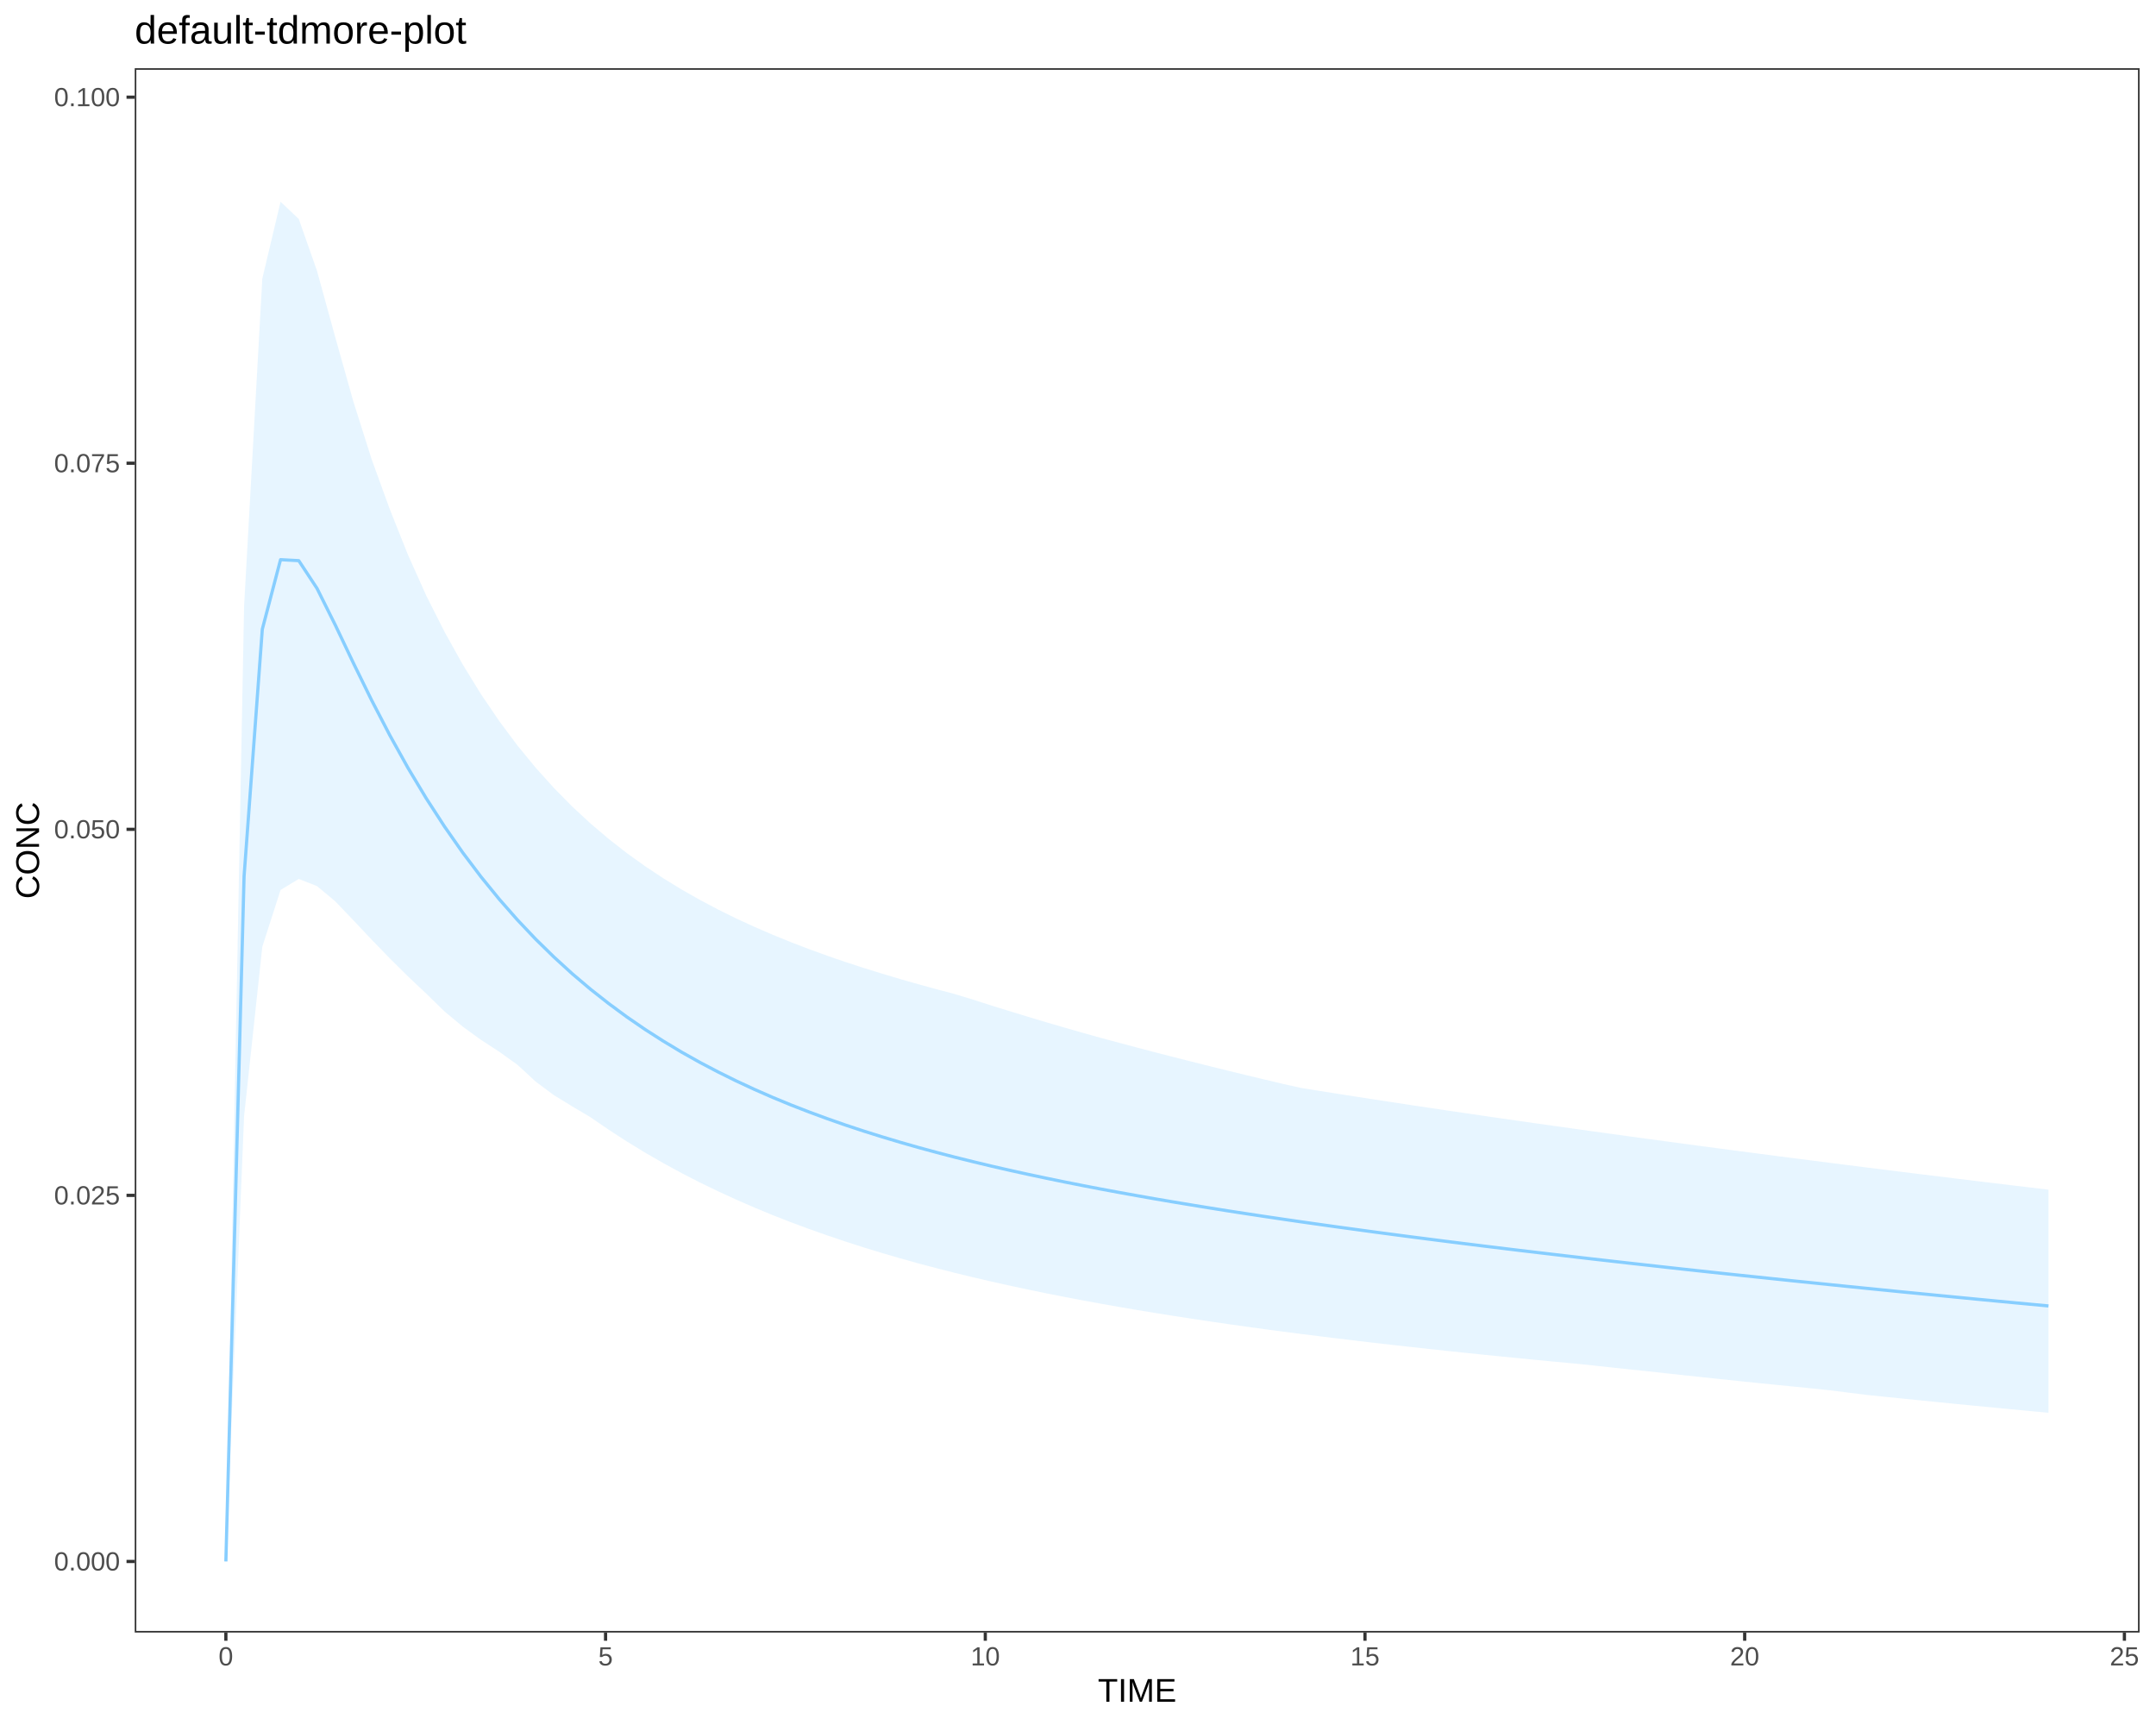
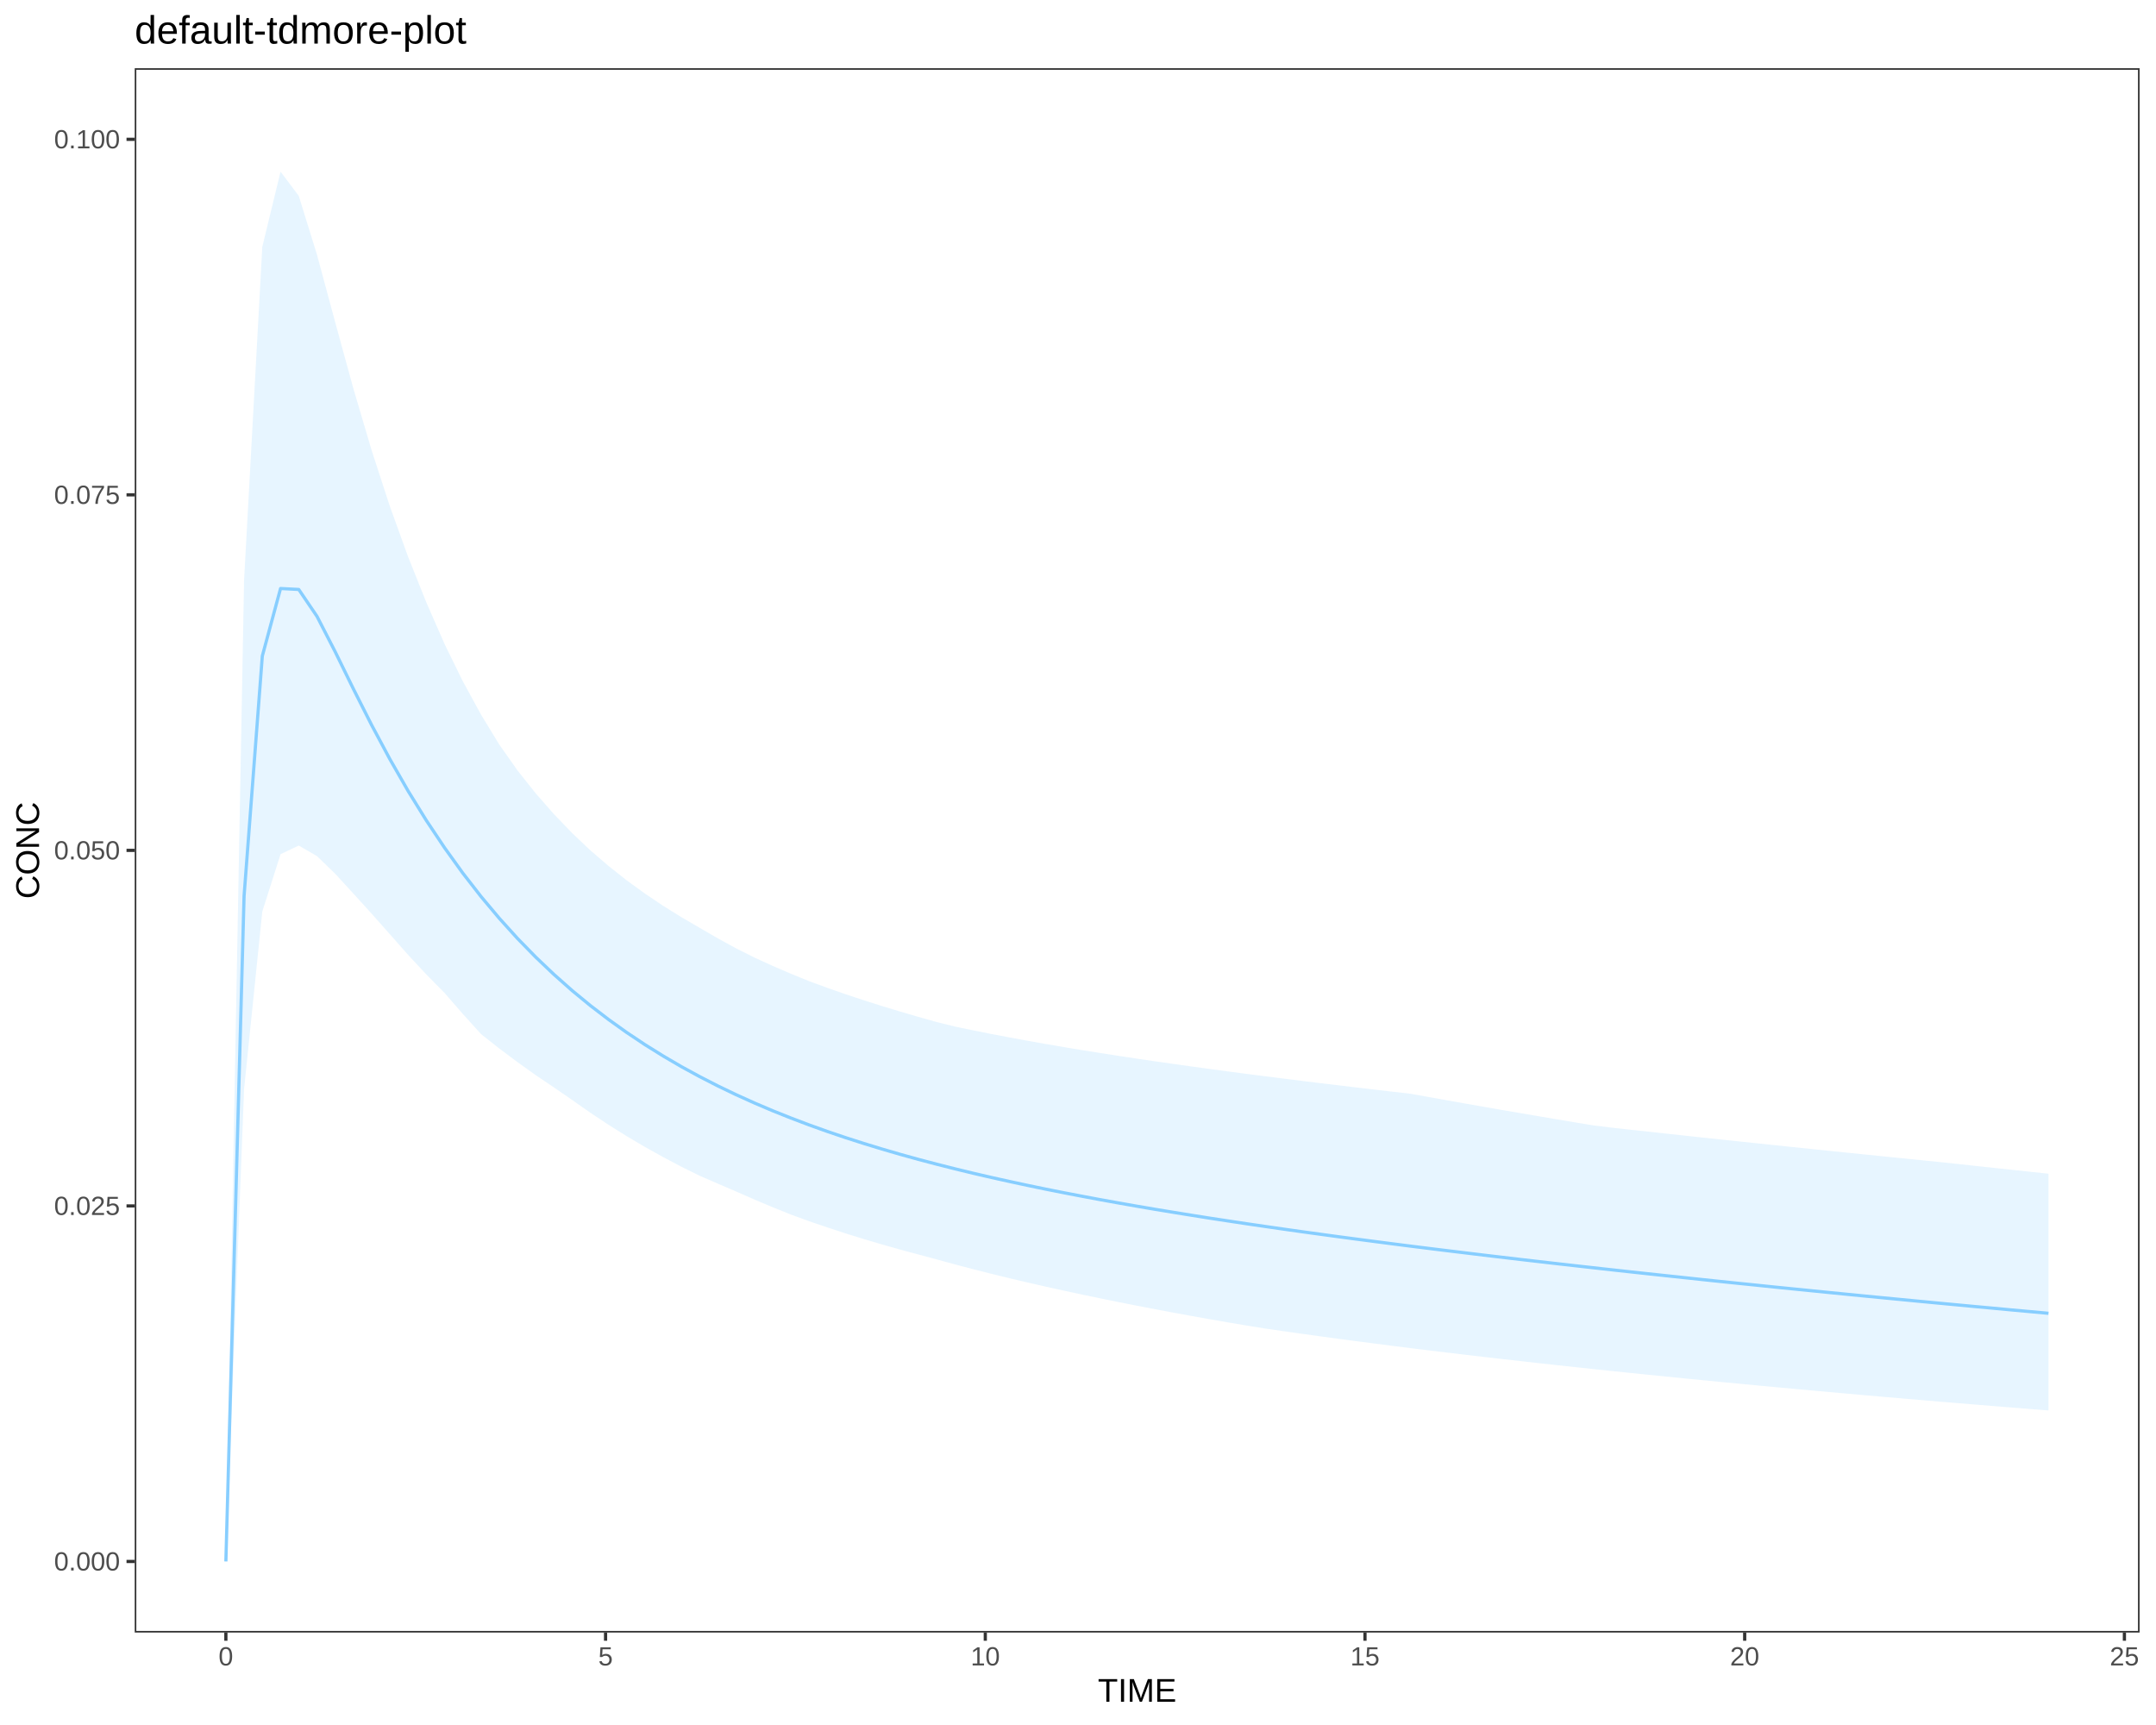
<svg xmlns="http://www.w3.org/2000/svg" viewBox="0 0 720.00 576.00">
  <defs>
    <style type="text/css">
    line, polyline, polygon, path, rect, circle {
      fill: none;
      stroke: #000000;
      stroke-linecap: round;
      stroke-linejoin: round;
      stroke-miterlimit: 10.00;
    }
  </style>
  </defs>
  <rect width="100%" height="100%" style="stroke: none; fill: #FFFFFF;" />
  <rect x="0.00" y="0.00" width="720.00" height="576.00" style="stroke-width: 1.07; stroke: #FFFFFF; fill: #FFFFFF;" />
  <defs>
    <clipPath id="cpNDQuOTl8NzE0LjUyfDU0NS4xM3wyMi43Nw==">
      <rect x="44.99" y="22.77" width="669.53" height="522.36" />
    </clipPath>
  </defs>
  <rect x="44.99" y="22.77" width="669.53" height="522.36" style="stroke-width: 1.07; stroke: none; fill: #FFFFFF;" clip-path="url(#cpNDQuOTl8NzE0LjUyfDU0NS4xM3wyMi43Nw==)" />
-   <polyline points="75.43,521.39 81.51,292.60 87.60,210.10 93.69,186.88 99.77,187.21 105.86,196.46 111.95,208.67 118.03,221.44 124.12,233.85 130.21,245.57 136.29,256.50 142.38,266.64 148.47,276.03 154.55,284.73 160.64,292.79 166.73,300.26 172.81,307.18 178.90,313.61 184.99,319.57 191.07,325.12 197.16,330.28 203.25,335.08 209.33,339.56 215.42,343.74 221.51,347.64 227.59,351.30 233.68,354.72 239.77,357.92 245.85,360.93 251.94,363.76 258.03,366.43 264.11,368.94 270.20,371.31 276.29,373.55 282.37,375.68 288.46,377.69 294.55,379.60 300.63,381.42 306.72,383.16 312.80,384.81 318.89,386.40 324.98,387.91 331.06,389.37 337.15,390.77 343.24,392.11 349.32,393.40 355.41,394.65 361.50,395.86 367.58,397.03 373.67,398.16 379.76,399.26 385.84,400.33 391.93,401.37 398.02,402.38 404.10,403.37 410.19,404.34 416.28,405.28 422.36,406.20 428.45,407.10 434.54,407.99 440.62,408.85 446.71,409.71 452.80,410.54 458.88,411.37 464.97,412.18 471.06,412.98 477.14,413.76 483.23,414.54 489.32,415.30 495.40,416.06 501.49,416.80 507.58,417.54 513.66,418.26 519.75,418.98 525.84,419.69 531.92,420.40 538.01,421.09 544.10,421.78 550.18,422.46 556.27,423.14 562.36,423.81 568.44,424.47 574.53,425.13 580.62,425.78 586.70,426.42 592.79,427.06 598.88,427.70 604.96,428.32 611.05,428.95 617.13,429.57 623.22,430.18 629.31,430.79 635.39,431.40 641.48,431.99 647.57,432.59 653.65,433.18 659.74,433.77 665.83,434.35 671.91,434.93 678.00,435.50 684.09,436.07 " style="stroke-width: 1.07; stroke: #87CEFF; stroke-linecap: butt;" clip-path="url(#cpNDQuOTl8NzE0LjUyfDU0NS4xM3wyMi43Nw==)" />
-   <polygon points="75.43,521.39 81.51,202.51 87.60,93.04 93.69,67.37 99.77,73.11 105.86,90.43 111.95,112.57 118.03,134.17 124.12,153.39 130.21,170.15 136.29,185.38 142.38,198.95 148.47,211.01 154.55,221.93 160.64,231.82 166.73,240.79 172.81,248.95 178.90,256.36 184.99,263.12 191.07,269.29 197.16,274.93 203.25,280.11 209.33,284.86 215.42,289.23 221.51,293.27 227.59,297.00 233.68,300.46 239.77,303.68 245.85,306.69 251.94,309.49 258.03,312.12 264.11,314.60 270.20,316.93 276.29,319.14 282.37,321.23 288.46,323.22 294.55,325.11 300.63,326.93 306.72,328.66 312.80,330.33 318.89,331.94 324.98,333.80 331.06,335.75 337.15,337.64 343.24,339.50 349.32,341.32 355.41,343.10 361.50,344.85 367.58,346.55 373.67,348.19 379.76,349.81 385.84,351.40 391.93,352.97 398.02,354.51 404.10,356.04 410.19,357.54 416.28,359.02 422.36,360.48 428.45,361.93 434.54,363.29 440.62,364.26 446.71,365.23 452.80,366.18 458.88,367.12 464.97,368.05 471.06,368.98 477.14,369.89 483.23,370.80 489.32,371.69 495.40,372.58 501.49,373.47 507.58,374.34 513.66,375.21 519.75,376.07 525.84,376.92 531.92,377.77 538.01,378.61 544.10,379.45 550.18,380.28 556.27,381.10 562.36,381.92 568.44,382.74 574.53,383.54 580.62,384.35 586.70,385.14 592.79,385.94 598.88,386.72 604.96,387.50 611.05,388.28 617.13,389.05 623.22,389.82 629.31,390.58 635.39,391.34 641.48,392.10 647.57,392.84 653.65,393.59 659.74,394.33 665.83,395.06 671.91,395.80 678.00,396.52 684.09,397.25 684.09,471.74 678.00,471.18 671.91,470.60 665.83,470.02 659.74,469.43 653.65,468.84 647.57,468.23 641.48,467.62 635.39,467.00 629.31,466.39 623.22,465.76 617.13,465.00 611.05,464.23 604.96,463.60 598.88,462.99 592.79,462.38 586.70,461.77 580.62,461.14 574.53,460.51 568.44,459.86 562.36,459.21 556.27,458.55 550.18,457.87 544.10,457.24 538.01,456.60 531.92,455.93 525.84,455.31 519.75,454.74 513.66,454.16 507.58,453.56 501.49,452.96 495.40,452.35 489.32,451.72 483.23,451.08 477.14,450.43 471.06,449.76 464.97,449.08 458.88,448.39 452.80,447.67 446.71,446.94 440.62,446.19 434.54,445.43 428.45,444.64 422.36,443.83 416.28,443.00 410.19,442.14 404.10,441.25 398.02,440.34 391.93,439.40 385.84,438.43 379.76,437.43 373.67,436.39 367.58,435.31 361.50,434.20 355.41,433.04 349.32,431.84 343.24,430.58 337.15,429.28 331.06,427.92 324.98,426.51 318.89,425.03 312.80,423.48 306.72,421.87 300.63,420.17 294.55,418.40 288.46,416.54 282.37,414.58 276.29,412.53 270.20,410.38 264.11,408.12 258.03,405.74 251.94,403.22 245.85,400.57 239.77,397.77 233.68,394.82 227.59,391.69 221.51,388.38 215.42,384.87 209.33,381.15 203.25,377.21 197.16,373.03 191.07,369.42 184.99,365.70 178.90,361.17 172.81,355.55 166.73,351.19 160.64,347.23 154.55,342.81 148.47,337.75 142.38,331.81 136.29,326.07 130.21,320.05 124.12,313.77 118.03,307.32 111.95,300.96 105.86,295.88 99.77,293.49 93.69,297.17 87.60,316.12 81.51,372.72 75.43,521.39 " style="stroke-width: 0.00; stroke: none; fill: #87CEFF; fill-opacity: 0.20;" clip-path="url(#cpNDQuOTl8NzE0LjUyfDU0NS4xM3wyMi43Nw==)" />
-   <polyline points="75.43,521.39 81.51,202.51 87.60,93.04 93.69,67.37 99.77,73.11 105.86,90.43 111.95,112.57 118.03,134.17 124.12,153.39 130.21,170.15 136.29,185.38 142.38,198.95 148.47,211.01 154.55,221.93 160.64,231.82 166.73,240.79 172.81,248.95 178.90,256.36 184.99,263.12 191.07,269.29 197.16,274.93 203.25,280.11 209.33,284.86 215.42,289.23 221.51,293.27 227.59,297.00 233.68,300.46 239.77,303.68 245.85,306.69 251.94,309.49 258.03,312.12 264.11,314.60 270.20,316.93 276.29,319.14 282.37,321.23 288.46,323.22 294.55,325.11 300.63,326.93 306.72,328.66 312.80,330.33 318.89,331.94 324.98,333.80 331.06,335.75 337.15,337.64 343.24,339.50 349.32,341.32 355.41,343.10 361.50,344.85 367.58,346.55 373.67,348.19 379.76,349.81 385.84,351.40 391.93,352.97 398.02,354.51 404.10,356.04 410.19,357.54 416.28,359.02 422.36,360.48 428.45,361.93 434.54,363.29 440.62,364.26 446.71,365.23 452.80,366.18 458.88,367.12 464.97,368.05 471.06,368.98 477.14,369.89 483.23,370.80 489.32,371.69 495.40,372.58 501.49,373.47 507.58,374.34 513.66,375.21 519.75,376.07 525.84,376.92 531.92,377.77 538.01,378.61 544.10,379.45 550.18,380.28 556.27,381.10 562.36,381.92 568.44,382.74 574.53,383.54 580.62,384.35 586.70,385.14 592.79,385.94 598.88,386.72 604.96,387.50 611.05,388.28 617.13,389.05 623.22,389.82 629.31,390.58 635.39,391.34 641.48,392.10 647.57,392.84 653.65,393.59 659.74,394.33 665.83,395.06 671.91,395.80 678.00,396.52 684.09,397.25 " style="stroke-width: 1.07; stroke: none;" clip-path="url(#cpNDQuOTl8NzE0LjUyfDU0NS4xM3wyMi43Nw==)" />
-   <polyline points="684.09,471.74 678.00,471.18 671.91,470.60 665.83,470.02 659.74,469.43 653.65,468.84 647.57,468.23 641.48,467.62 635.39,467.00 629.31,466.39 623.22,465.76 617.13,465.00 611.05,464.23 604.96,463.60 598.88,462.99 592.79,462.38 586.70,461.77 580.62,461.14 574.53,460.51 568.44,459.86 562.36,459.21 556.27,458.55 550.18,457.87 544.10,457.24 538.01,456.60 531.92,455.93 525.84,455.31 519.75,454.74 513.66,454.16 507.58,453.56 501.49,452.96 495.40,452.35 489.32,451.72 483.23,451.08 477.14,450.43 471.06,449.76 464.97,449.08 458.88,448.39 452.80,447.67 446.71,446.94 440.62,446.19 434.54,445.43 428.45,444.64 422.36,443.83 416.28,443.00 410.19,442.14 404.10,441.25 398.02,440.34 391.93,439.40 385.84,438.43 379.76,437.43 373.67,436.39 367.58,435.31 361.50,434.20 355.41,433.04 349.32,431.84 343.24,430.58 337.15,429.28 331.06,427.92 324.98,426.51 318.89,425.03 312.80,423.48 306.72,421.87 300.63,420.17 294.55,418.40 288.46,416.54 282.37,414.58 276.29,412.53 270.20,410.38 264.11,408.12 258.03,405.74 251.94,403.22 245.85,400.57 239.77,397.77 233.68,394.82 227.59,391.69 221.51,388.38 215.42,384.87 209.33,381.15 203.25,377.21 197.16,373.03 191.07,369.42 184.99,365.70 178.90,361.17 172.81,355.55 166.73,351.19 160.64,347.23 154.55,342.81 148.47,337.75 142.38,331.81 136.29,326.07 130.21,320.05 124.12,313.77 118.03,307.32 111.95,300.96 105.86,295.88 99.77,293.49 93.69,297.17 87.60,316.12 81.51,372.72 75.43,521.39 " style="stroke-width: 1.07; stroke: none;" clip-path="url(#cpNDQuOTl8NzE0LjUyfDU0NS4xM3wyMi43Nw==)" />
+   <polyline points="75.43,521.39 81.51,299.18 87.60,219.06 93.69,196.51 99.77,196.83 105.86,205.81 111.95,217.66 118.03,230.07 124.12,242.13 130.21,253.51 136.29,264.12 142.38,273.97 148.47,283.09 154.55,291.54 160.64,299.37 166.73,306.62 172.81,313.35 178.90,319.59 184.99,325.38 191.07,330.77 197.16,335.78 203.25,340.44 209.33,344.79 215.42,348.85 221.51,352.64 227.59,356.19 233.68,359.51 239.77,362.63 245.85,365.55 251.94,368.30 258.03,370.89 264.11,373.32 270.20,375.63 276.29,377.81 282.37,379.87 288.46,381.82 294.55,383.68 300.63,385.45 306.72,387.14 312.80,388.74 318.89,390.28 324.98,391.76 331.06,393.17 337.15,394.52 343.24,395.83 349.32,397.09 355.41,398.30 361.50,399.47 367.58,400.61 373.67,401.71 379.76,402.78 385.84,403.82 391.93,404.82 398.02,405.81 404.10,406.77 410.19,407.70 416.28,408.62 422.36,409.51 428.45,410.39 434.54,411.25 440.62,412.09 446.71,412.92 452.80,413.73 458.88,414.53 464.97,415.32 471.06,416.10 477.14,416.86 483.23,417.61 489.32,418.35 495.40,419.09 501.49,419.81 507.58,420.53 513.66,421.23 519.75,421.93 525.84,422.62 531.92,423.30 538.01,423.98 544.10,424.65 550.18,425.31 556.27,425.96 562.36,426.61 568.44,427.26 574.53,427.90 580.62,428.53 586.70,429.15 592.79,429.78 598.88,430.39 604.96,431.00 611.05,431.61 617.13,432.21 623.22,432.81 629.31,433.40 635.39,433.98 641.48,434.57 647.57,435.15 653.65,435.72 659.74,436.29 665.83,436.85 671.91,437.42 678.00,437.97 684.09,438.53 " style="stroke-width: 1.07; stroke: #87CEFF; stroke-linecap: butt;" clip-path="url(#cpNDQuOTl8NzE0LjUyfDU0NS4xM3wyMi43Nw==)" />
+   <polygon points="75.43,521.39 81.51,193.75 87.60,82.38 93.69,57.32 99.77,65.41 105.86,85.06 111.95,107.64 118.03,129.82 124.12,150.42 130.21,169.11 136.29,185.93 142.38,201.17 148.47,215.06 154.55,227.48 160.64,238.61 166.73,248.61 172.81,257.25 178.90,264.91 184.99,271.86 191.07,278.18 197.16,283.95 203.25,289.18 209.33,293.99 215.42,298.41 221.51,302.50 227.59,306.28 233.68,309.83 239.77,313.36 245.85,316.68 251.94,319.74 258.03,322.52 264.11,325.14 270.20,327.62 276.29,329.86 282.37,331.98 288.46,334.00 294.55,335.93 300.63,337.78 306.72,339.56 312.80,341.27 318.89,342.78 324.98,344.05 331.06,345.26 337.15,346.42 343.24,347.54 349.32,348.62 355.41,349.66 361.50,350.67 367.58,351.64 373.67,352.59 379.76,353.51 385.84,354.40 391.93,355.27 398.02,356.13 404.10,356.96 410.19,357.78 416.28,358.58 422.36,359.36 428.45,360.13 434.54,360.89 440.62,361.64 446.71,362.37 452.80,363.10 458.88,363.81 464.97,364.52 471.06,365.22 477.14,366.31 483.23,367.41 489.32,368.49 495.40,369.56 501.49,370.62 507.58,371.66 513.66,372.70 519.75,373.73 525.84,374.75 531.92,375.76 538.01,376.51 544.10,377.19 550.18,377.85 556.27,378.51 562.36,379.17 568.44,379.83 574.53,380.48 580.62,381.12 586.70,381.76 592.79,382.40 598.88,383.04 604.96,383.67 611.05,384.30 617.13,384.92 623.22,385.54 629.31,386.16 635.39,386.78 641.48,387.39 647.57,388.00 653.65,388.65 659.74,389.31 665.83,389.97 671.91,390.62 678.00,391.27 684.09,391.92 684.09,470.97 678.00,470.49 671.91,470.00 665.83,469.51 659.74,469.01 653.65,468.51 647.57,468.01 641.48,467.49 635.39,466.97 629.31,466.45 623.22,465.92 617.13,465.38 611.05,464.84 604.96,464.29 598.88,463.73 592.79,463.17 586.70,462.60 580.62,462.02 574.53,461.44 568.44,460.85 562.36,460.25 556.27,459.64 550.18,459.03 544.10,458.40 538.01,457.77 531.92,457.13 525.84,456.48 519.75,455.82 513.66,455.15 507.58,454.47 501.49,453.78 495.40,453.08 489.32,452.37 483.23,451.64 477.14,450.91 471.06,450.16 464.97,449.39 458.88,448.61 452.80,447.82 446.71,447.01 440.62,446.18 434.54,445.34 428.45,444.47 422.36,443.59 416.28,442.61 410.19,441.58 404.10,440.52 398.02,439.44 391.93,438.32 385.84,437.18 379.76,436.01 373.67,434.81 367.58,433.57 361.50,432.30 355.41,430.99 349.32,429.65 343.24,428.26 337.15,426.83 331.06,425.34 324.98,423.80 318.89,422.20 312.80,420.53 306.72,418.90 300.63,417.26 294.55,415.54 288.46,413.74 282.37,411.85 276.29,409.86 270.20,407.78 264.11,405.55 258.03,403.11 251.94,400.54 245.85,397.87 239.77,395.26 233.68,392.61 227.59,389.60 221.51,386.39 215.42,383.00 209.33,379.41 203.25,375.60 197.16,371.57 191.07,367.29 184.99,363.11 178.90,359.00 172.81,354.65 166.73,350.10 160.64,345.29 154.55,338.55 148.47,331.56 142.38,325.38 136.29,318.85 130.21,311.96 124.12,305.10 118.03,298.40 111.95,291.77 105.86,285.87 99.77,282.34 93.69,285.23 87.60,304.35 81.51,363.65 75.43,521.39 " style="stroke-width: 0.00; stroke: none; fill: #87CEFF; fill-opacity: 0.20;" clip-path="url(#cpNDQuOTl8NzE0LjUyfDU0NS4xM3wyMi43Nw==)" />
+   <polyline points="75.43,521.39 81.51,193.75 87.60,82.38 93.69,57.32 99.77,65.41 105.86,85.06 111.95,107.64 118.03,129.82 124.12,150.42 130.21,169.11 136.29,185.93 142.38,201.17 148.47,215.06 154.55,227.48 160.64,238.61 166.73,248.61 172.81,257.25 178.90,264.91 184.99,271.86 191.07,278.18 197.16,283.95 203.25,289.18 209.33,293.99 215.42,298.41 221.51,302.50 227.59,306.28 233.68,309.83 239.77,313.36 245.85,316.68 251.94,319.74 258.03,322.52 264.11,325.14 270.20,327.62 276.29,329.86 282.37,331.98 288.46,334.00 294.55,335.93 300.63,337.78 306.72,339.56 312.80,341.27 318.89,342.78 324.98,344.05 331.06,345.26 337.15,346.42 343.24,347.54 349.32,348.62 355.41,349.66 361.50,350.67 367.58,351.64 373.67,352.59 379.76,353.51 385.84,354.40 391.93,355.27 398.02,356.13 404.10,356.96 410.19,357.78 416.28,358.58 422.36,359.36 428.45,360.13 434.54,360.89 440.62,361.64 446.71,362.37 452.80,363.10 458.88,363.81 464.97,364.52 471.06,365.22 477.14,366.31 483.23,367.41 489.32,368.49 495.40,369.56 501.49,370.62 507.58,371.66 513.66,372.70 519.75,373.73 525.84,374.75 531.92,375.76 538.01,376.51 544.10,377.19 550.18,377.85 556.27,378.51 562.36,379.17 568.44,379.83 574.53,380.48 580.62,381.12 586.70,381.76 592.79,382.40 598.88,383.04 604.96,383.67 611.05,384.30 617.13,384.92 623.22,385.54 629.31,386.16 635.39,386.78 641.48,387.39 647.57,388.00 653.65,388.65 659.74,389.31 665.83,389.97 671.91,390.62 678.00,391.27 684.09,391.92 " style="stroke-width: 1.07; stroke: none;" clip-path="url(#cpNDQuOTl8NzE0LjUyfDU0NS4xM3wyMi43Nw==)" />
+   <polyline points="684.09,470.97 678.00,470.49 671.91,470.00 665.83,469.51 659.74,469.01 653.65,468.51 647.57,468.01 641.48,467.49 635.39,466.97 629.31,466.45 623.22,465.92 617.13,465.38 611.05,464.84 604.96,464.29 598.88,463.73 592.79,463.17 586.70,462.60 580.62,462.02 574.53,461.44 568.44,460.85 562.36,460.25 556.27,459.64 550.18,459.03 544.10,458.40 538.01,457.77 531.92,457.13 525.84,456.48 519.75,455.82 513.66,455.15 507.58,454.47 501.49,453.78 495.40,453.08 489.32,452.37 483.23,451.64 477.14,450.91 471.06,450.16 464.97,449.39 458.88,448.61 452.80,447.82 446.71,447.01 440.62,446.18 434.54,445.34 428.45,444.47 422.36,443.59 416.28,442.61 410.19,441.58 404.10,440.52 398.02,439.44 391.93,438.32 385.84,437.18 379.76,436.01 373.67,434.81 367.58,433.57 361.50,432.30 355.41,430.99 349.32,429.65 343.24,428.26 337.15,426.83 331.06,425.34 324.98,423.80 318.89,422.20 312.80,420.53 306.72,418.90 300.63,417.26 294.55,415.54 288.46,413.74 282.37,411.85 276.29,409.86 270.20,407.78 264.11,405.55 258.03,403.11 251.94,400.54 245.85,397.87 239.77,395.26 233.68,392.61 227.59,389.60 221.51,386.39 215.42,383.00 209.33,379.41 203.25,375.60 197.16,371.57 191.07,367.29 184.99,363.11 178.90,359.00 172.81,354.65 166.73,350.10 160.64,345.29 154.55,338.55 148.47,331.56 142.38,325.38 136.29,318.85 130.21,311.96 124.12,305.10 118.03,298.40 111.95,291.77 105.86,285.87 99.77,282.34 93.69,285.23 87.60,304.35 81.51,363.65 75.43,521.39 " style="stroke-width: 1.07; stroke: none;" clip-path="url(#cpNDQuOTl8NzE0LjUyfDU0NS4xM3wyMi43Nw==)" />
  <rect x="44.99" y="22.77" width="669.53" height="522.36" style="stroke-width: 1.07; stroke: #333333;" clip-path="url(#cpNDQuOTl8NzE0LjUyfDU0NS4xM3wyMi43Nw==)" />
  <defs>
    <clipPath id="cpMC4wMHw3MjAuMDB8NTc2LjAwfDAuMDA=">
      <rect x="0.00" y="0.00" width="720.00" height="576.00" />
    </clipPath>
  </defs>
  <g clip-path="url(#cpMC4wMHw3MjAuMDB8NTc2LjAwfDAuMDA=)">
    <text x="18.06" y="524.41" style="font-size: 8.80px; fill: #4D4D4D; font-family: Liberation Sans;" textLength="22.00px" lengthAdjust="spacingAndGlyphs">0.000</text>
  </g>
  <g clip-path="url(#cpMC4wMHw3MjAuMDB8NTc2LjAwfDAuMDA=)">
-     <text x="18.06" y="402.18" style="font-size: 8.80px; fill: #4D4D4D; font-family: Liberation Sans;" textLength="22.00px" lengthAdjust="spacingAndGlyphs">0.025</text>
+     <text x="18.06" y="405.69" style="font-size: 8.80px; fill: #4D4D4D; font-family: Liberation Sans;" textLength="22.00px" lengthAdjust="spacingAndGlyphs">0.025</text>
  </g>
  <g clip-path="url(#cpMC4wMHw3MjAuMDB8NTc2LjAwfDAuMDA=)">
-     <text x="18.06" y="279.94" style="font-size: 8.80px; fill: #4D4D4D; font-family: Liberation Sans;" textLength="22.00px" lengthAdjust="spacingAndGlyphs">0.050</text>
+     <text x="18.06" y="286.97" style="font-size: 8.80px; fill: #4D4D4D; font-family: Liberation Sans;" textLength="22.00px" lengthAdjust="spacingAndGlyphs">0.050</text>
  </g>
  <g clip-path="url(#cpMC4wMHw3MjAuMDB8NTc2LjAwfDAuMDA=)">
-     <text x="18.06" y="157.70" style="font-size: 8.80px; fill: #4D4D4D; font-family: Liberation Sans;" textLength="22.00px" lengthAdjust="spacingAndGlyphs">0.075</text>
+     <text x="18.06" y="168.26" style="font-size: 8.80px; fill: #4D4D4D; font-family: Liberation Sans;" textLength="22.00px" lengthAdjust="spacingAndGlyphs">0.075</text>
  </g>
  <g clip-path="url(#cpMC4wMHw3MjAuMDB8NTc2LjAwfDAuMDA=)">
-     <text x="18.06" y="35.47" style="font-size: 8.80px; fill: #4D4D4D; font-family: Liberation Sans;" textLength="22.00px" lengthAdjust="spacingAndGlyphs">0.100</text>
+     <text x="18.06" y="49.54" style="font-size: 8.80px; fill: #4D4D4D; font-family: Liberation Sans;" textLength="22.00px" lengthAdjust="spacingAndGlyphs">0.100</text>
  </g>
  <polyline points="42.25,521.39 44.99,521.39 " style="stroke-width: 1.07; stroke: #333333; stroke-linecap: butt;" clip-path="url(#cpMC4wMHw3MjAuMDB8NTc2LjAwfDAuMDA=)" />
-   <polyline points="42.25,399.15 44.99,399.15 " style="stroke-width: 1.07; stroke: #333333; stroke-linecap: butt;" clip-path="url(#cpMC4wMHw3MjAuMDB8NTc2LjAwfDAuMDA=)" />
-   <polyline points="42.25,276.92 44.99,276.92 " style="stroke-width: 1.07; stroke: #333333; stroke-linecap: butt;" clip-path="url(#cpMC4wMHw3MjAuMDB8NTc2LjAwfDAuMDA=)" />
-   <polyline points="42.25,154.68 44.99,154.68 " style="stroke-width: 1.07; stroke: #333333; stroke-linecap: butt;" clip-path="url(#cpMC4wMHw3MjAuMDB8NTc2LjAwfDAuMDA=)" />
-   <polyline points="42.25,32.45 44.99,32.45 " style="stroke-width: 1.07; stroke: #333333; stroke-linecap: butt;" clip-path="url(#cpMC4wMHw3MjAuMDB8NTc2LjAwfDAuMDA=)" />
+   <polyline points="42.25,402.67 44.99,402.67 " style="stroke-width: 1.07; stroke: #333333; stroke-linecap: butt;" clip-path="url(#cpMC4wMHw3MjAuMDB8NTc2LjAwfDAuMDA=)" />
+   <polyline points="42.25,283.95 44.99,283.95 " style="stroke-width: 1.07; stroke: #333333; stroke-linecap: butt;" clip-path="url(#cpMC4wMHw3MjAuMDB8NTc2LjAwfDAuMDA=)" />
+   <polyline points="42.25,165.23 44.99,165.23 " style="stroke-width: 1.07; stroke: #333333; stroke-linecap: butt;" clip-path="url(#cpMC4wMHw3MjAuMDB8NTc2LjAwfDAuMDA=)" />
+   <polyline points="42.25,46.52 44.99,46.52 " style="stroke-width: 1.07; stroke: #333333; stroke-linecap: butt;" clip-path="url(#cpMC4wMHw3MjAuMDB8NTc2LjAwfDAuMDA=)" />
  <polyline points="75.43,547.87 75.43,545.13 " style="stroke-width: 1.07; stroke: #333333; stroke-linecap: butt;" clip-path="url(#cpMC4wMHw3MjAuMDB8NTc2LjAwfDAuMDA=)" />
  <polyline points="202.23,547.87 202.23,545.13 " style="stroke-width: 1.07; stroke: #333333; stroke-linecap: butt;" clip-path="url(#cpMC4wMHw3MjAuMDB8NTc2LjAwfDAuMDA=)" />
  <polyline points="329.04,547.87 329.04,545.13 " style="stroke-width: 1.07; stroke: #333333; stroke-linecap: butt;" clip-path="url(#cpMC4wMHw3MjAuMDB8NTc2LjAwfDAuMDA=)" />
  <polyline points="455.84,547.87 455.84,545.13 " style="stroke-width: 1.07; stroke: #333333; stroke-linecap: butt;" clip-path="url(#cpMC4wMHw3MjAuMDB8NTc2LjAwfDAuMDA=)" />
  <polyline points="582.64,547.87 582.64,545.13 " style="stroke-width: 1.07; stroke: #333333; stroke-linecap: butt;" clip-path="url(#cpMC4wMHw3MjAuMDB8NTc2LjAwfDAuMDA=)" />
  <polyline points="709.45,547.87 709.45,545.13 " style="stroke-width: 1.07; stroke: #333333; stroke-linecap: butt;" clip-path="url(#cpMC4wMHw3MjAuMDB8NTc2LjAwfDAuMDA=)" />
  <g clip-path="url(#cpMC4wMHw3MjAuMDB8NTc2LjAwfDAuMDA=)">
    <text x="72.98" y="556.11" style="font-size: 8.80px; fill: #4D4D4D; font-family: Liberation Sans;" textLength="4.89px" lengthAdjust="spacingAndGlyphs">0</text>
  </g>
  <g clip-path="url(#cpMC4wMHw3MjAuMDB8NTc2LjAwfDAuMDA=)">
    <text x="199.79" y="556.11" style="font-size: 8.80px; fill: #4D4D4D; font-family: Liberation Sans;" textLength="4.89px" lengthAdjust="spacingAndGlyphs">5</text>
  </g>
  <g clip-path="url(#cpMC4wMHw3MjAuMDB8NTc2LjAwfDAuMDA=)">
    <text x="324.15" y="556.11" style="font-size: 8.80px; fill: #4D4D4D; font-family: Liberation Sans;" textLength="9.78px" lengthAdjust="spacingAndGlyphs">10</text>
  </g>
  <g clip-path="url(#cpMC4wMHw3MjAuMDB8NTc2LjAwfDAuMDA=)">
    <text x="450.95" y="556.11" style="font-size: 8.80px; fill: #4D4D4D; font-family: Liberation Sans;" textLength="9.78px" lengthAdjust="spacingAndGlyphs">15</text>
  </g>
  <g clip-path="url(#cpMC4wMHw3MjAuMDB8NTc2LjAwfDAuMDA=)">
    <text x="577.75" y="556.11" style="font-size: 8.80px; fill: #4D4D4D; font-family: Liberation Sans;" textLength="9.78px" lengthAdjust="spacingAndGlyphs">20</text>
  </g>
  <g clip-path="url(#cpMC4wMHw3MjAuMDB8NTc2LjAwfDAuMDA=)">
    <text x="704.56" y="556.11" style="font-size: 8.80px; fill: #4D4D4D; font-family: Liberation Sans;" textLength="9.78px" lengthAdjust="spacingAndGlyphs">25</text>
  </g>
  <g clip-path="url(#cpMC4wMHw3MjAuMDB8NTc2LjAwfDAuMDA=)">
    <text x="366.62" y="568.24" style="font-size: 11.00px; font-family: Liberation Sans;" textLength="26.28px" lengthAdjust="spacingAndGlyphs">TIME</text>
  </g>
  <g clip-path="url(#cpMC4wMHw3MjAuMDB8NTc2LjAwfDAuMDA=)">
    <text transform="translate(13.04,300.14) rotate(-90)" style="font-size: 11.00px; font-family: Liberation Sans;" textLength="32.38px" lengthAdjust="spacingAndGlyphs">CONC</text>
  </g>
  <g clip-path="url(#cpMC4wMHw3MjAuMDB8NTc2LjAwfDAuMDA=)">
    <text x="44.99" y="14.56" style="font-size: 13.20px; font-family: Liberation Sans;" textLength="110.61px" lengthAdjust="spacingAndGlyphs">default-tdmore-plot</text>
  </g>
</svg>
